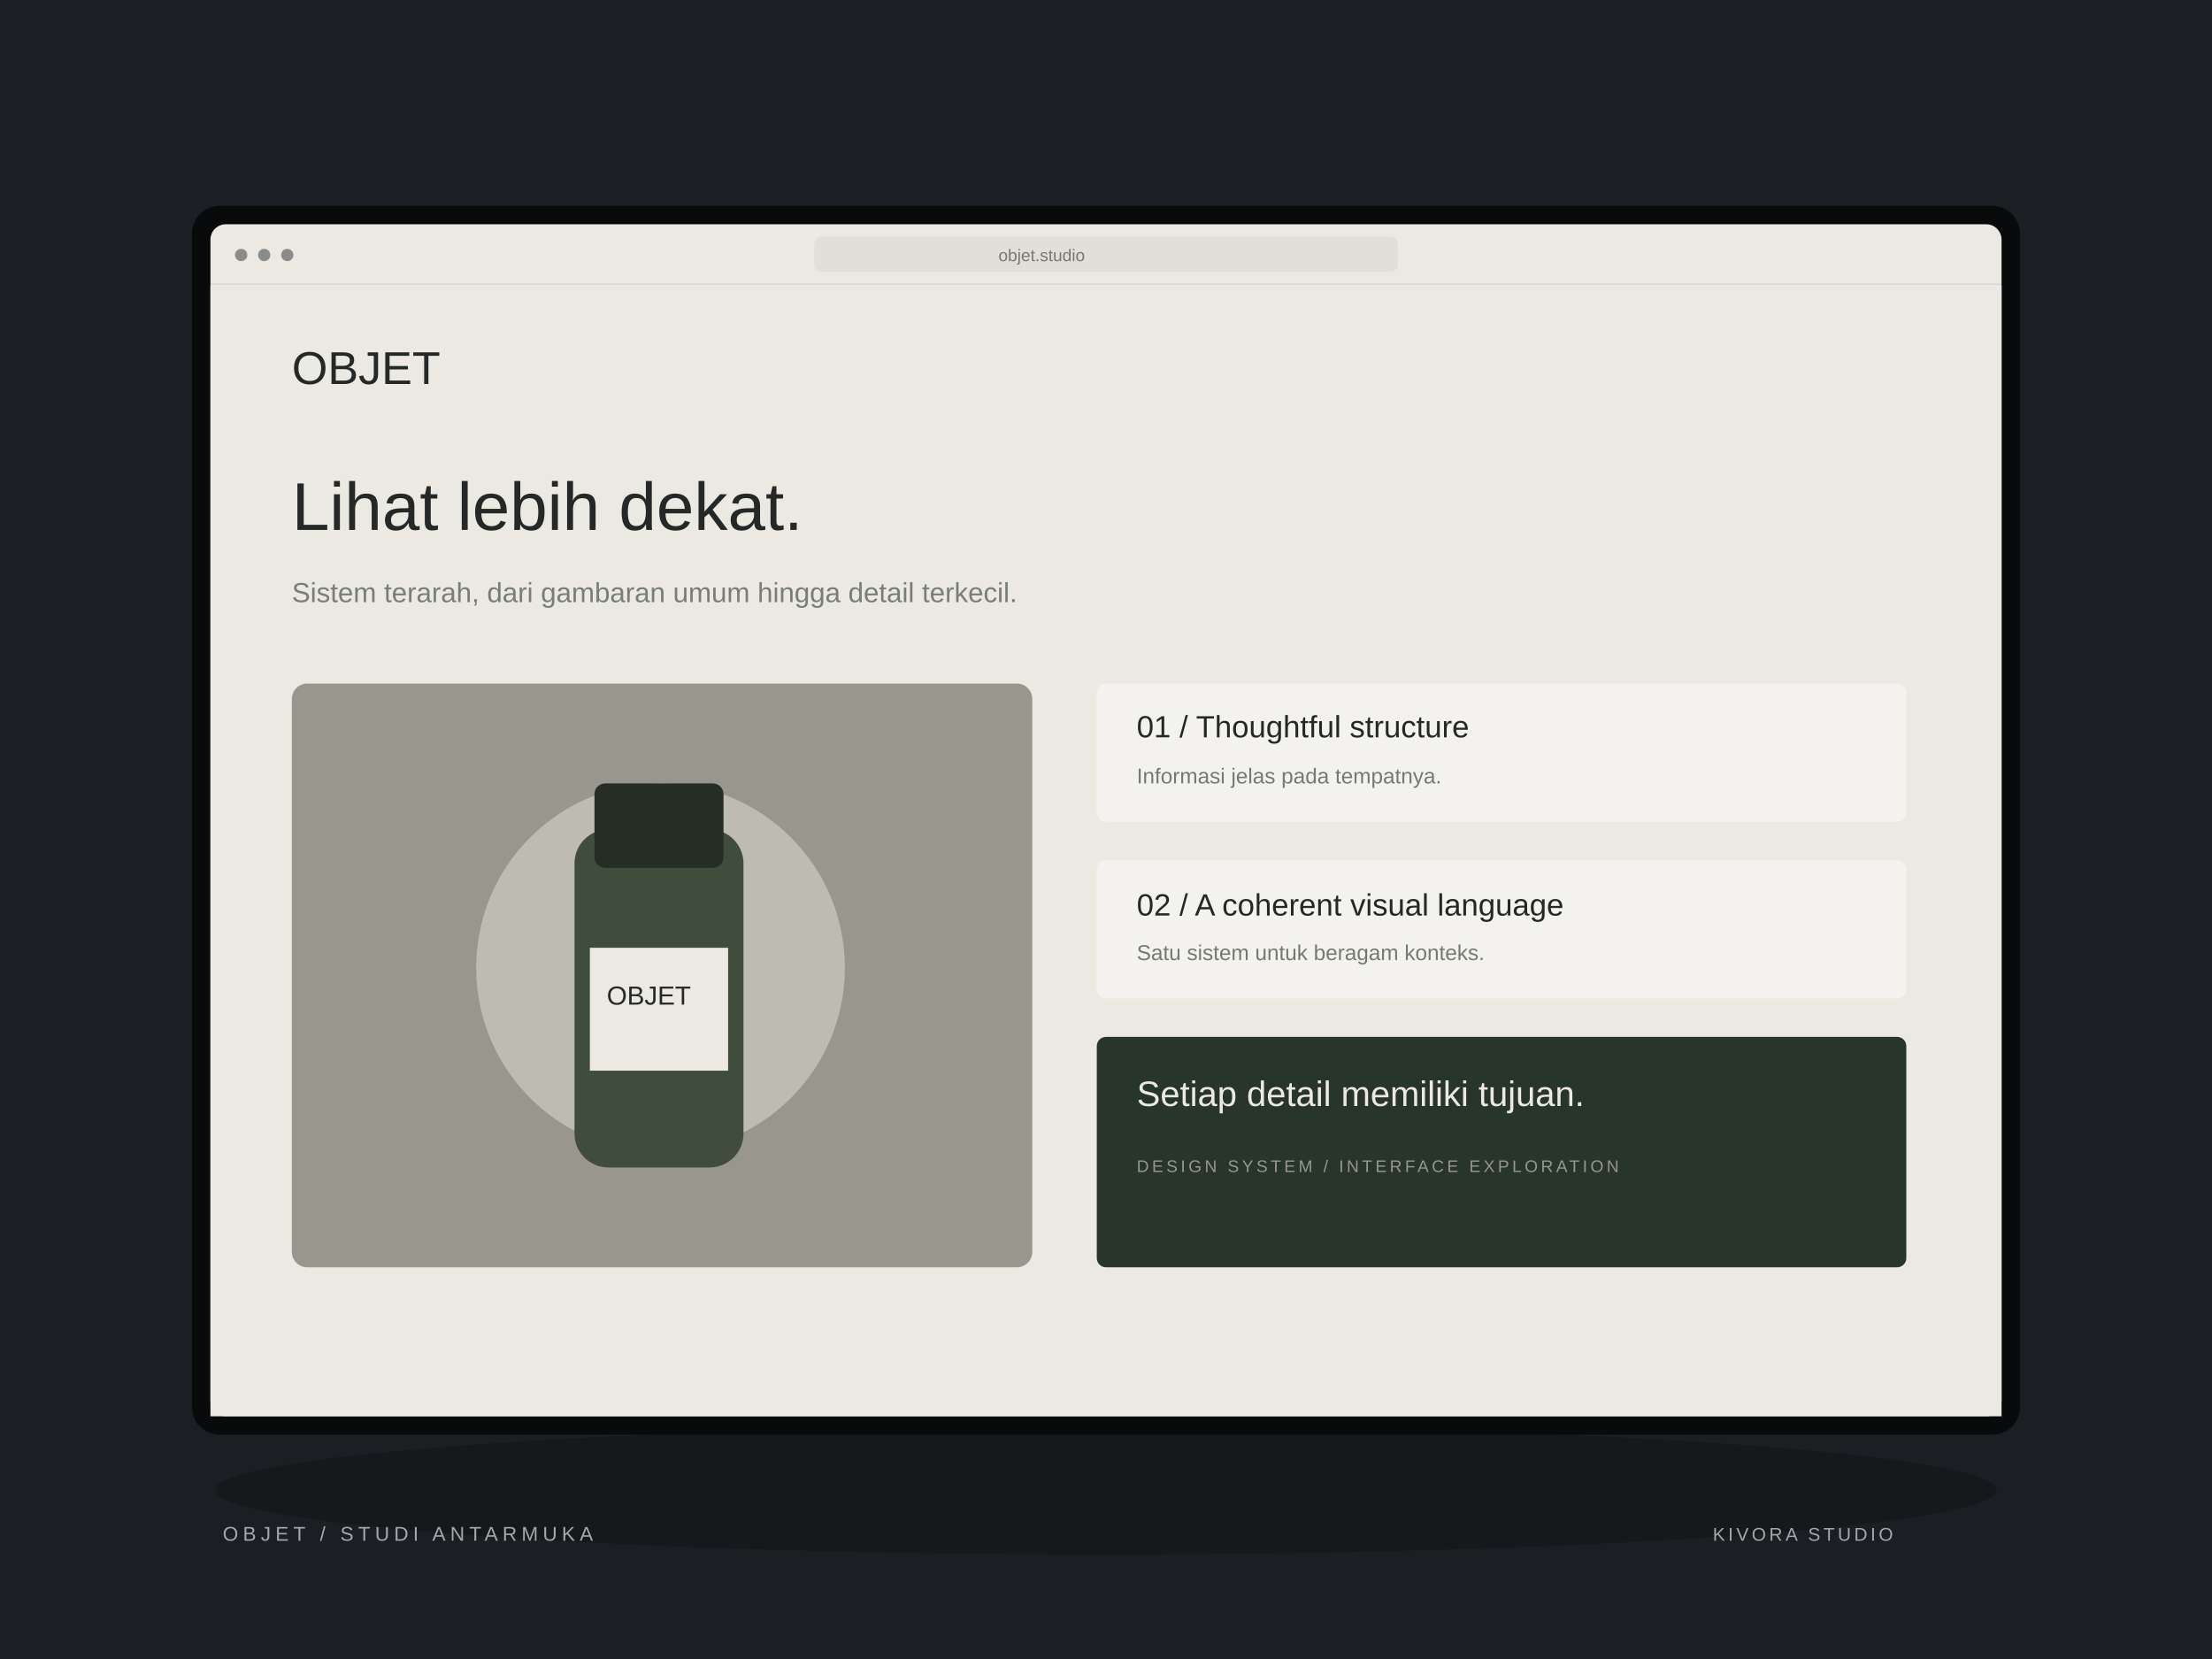
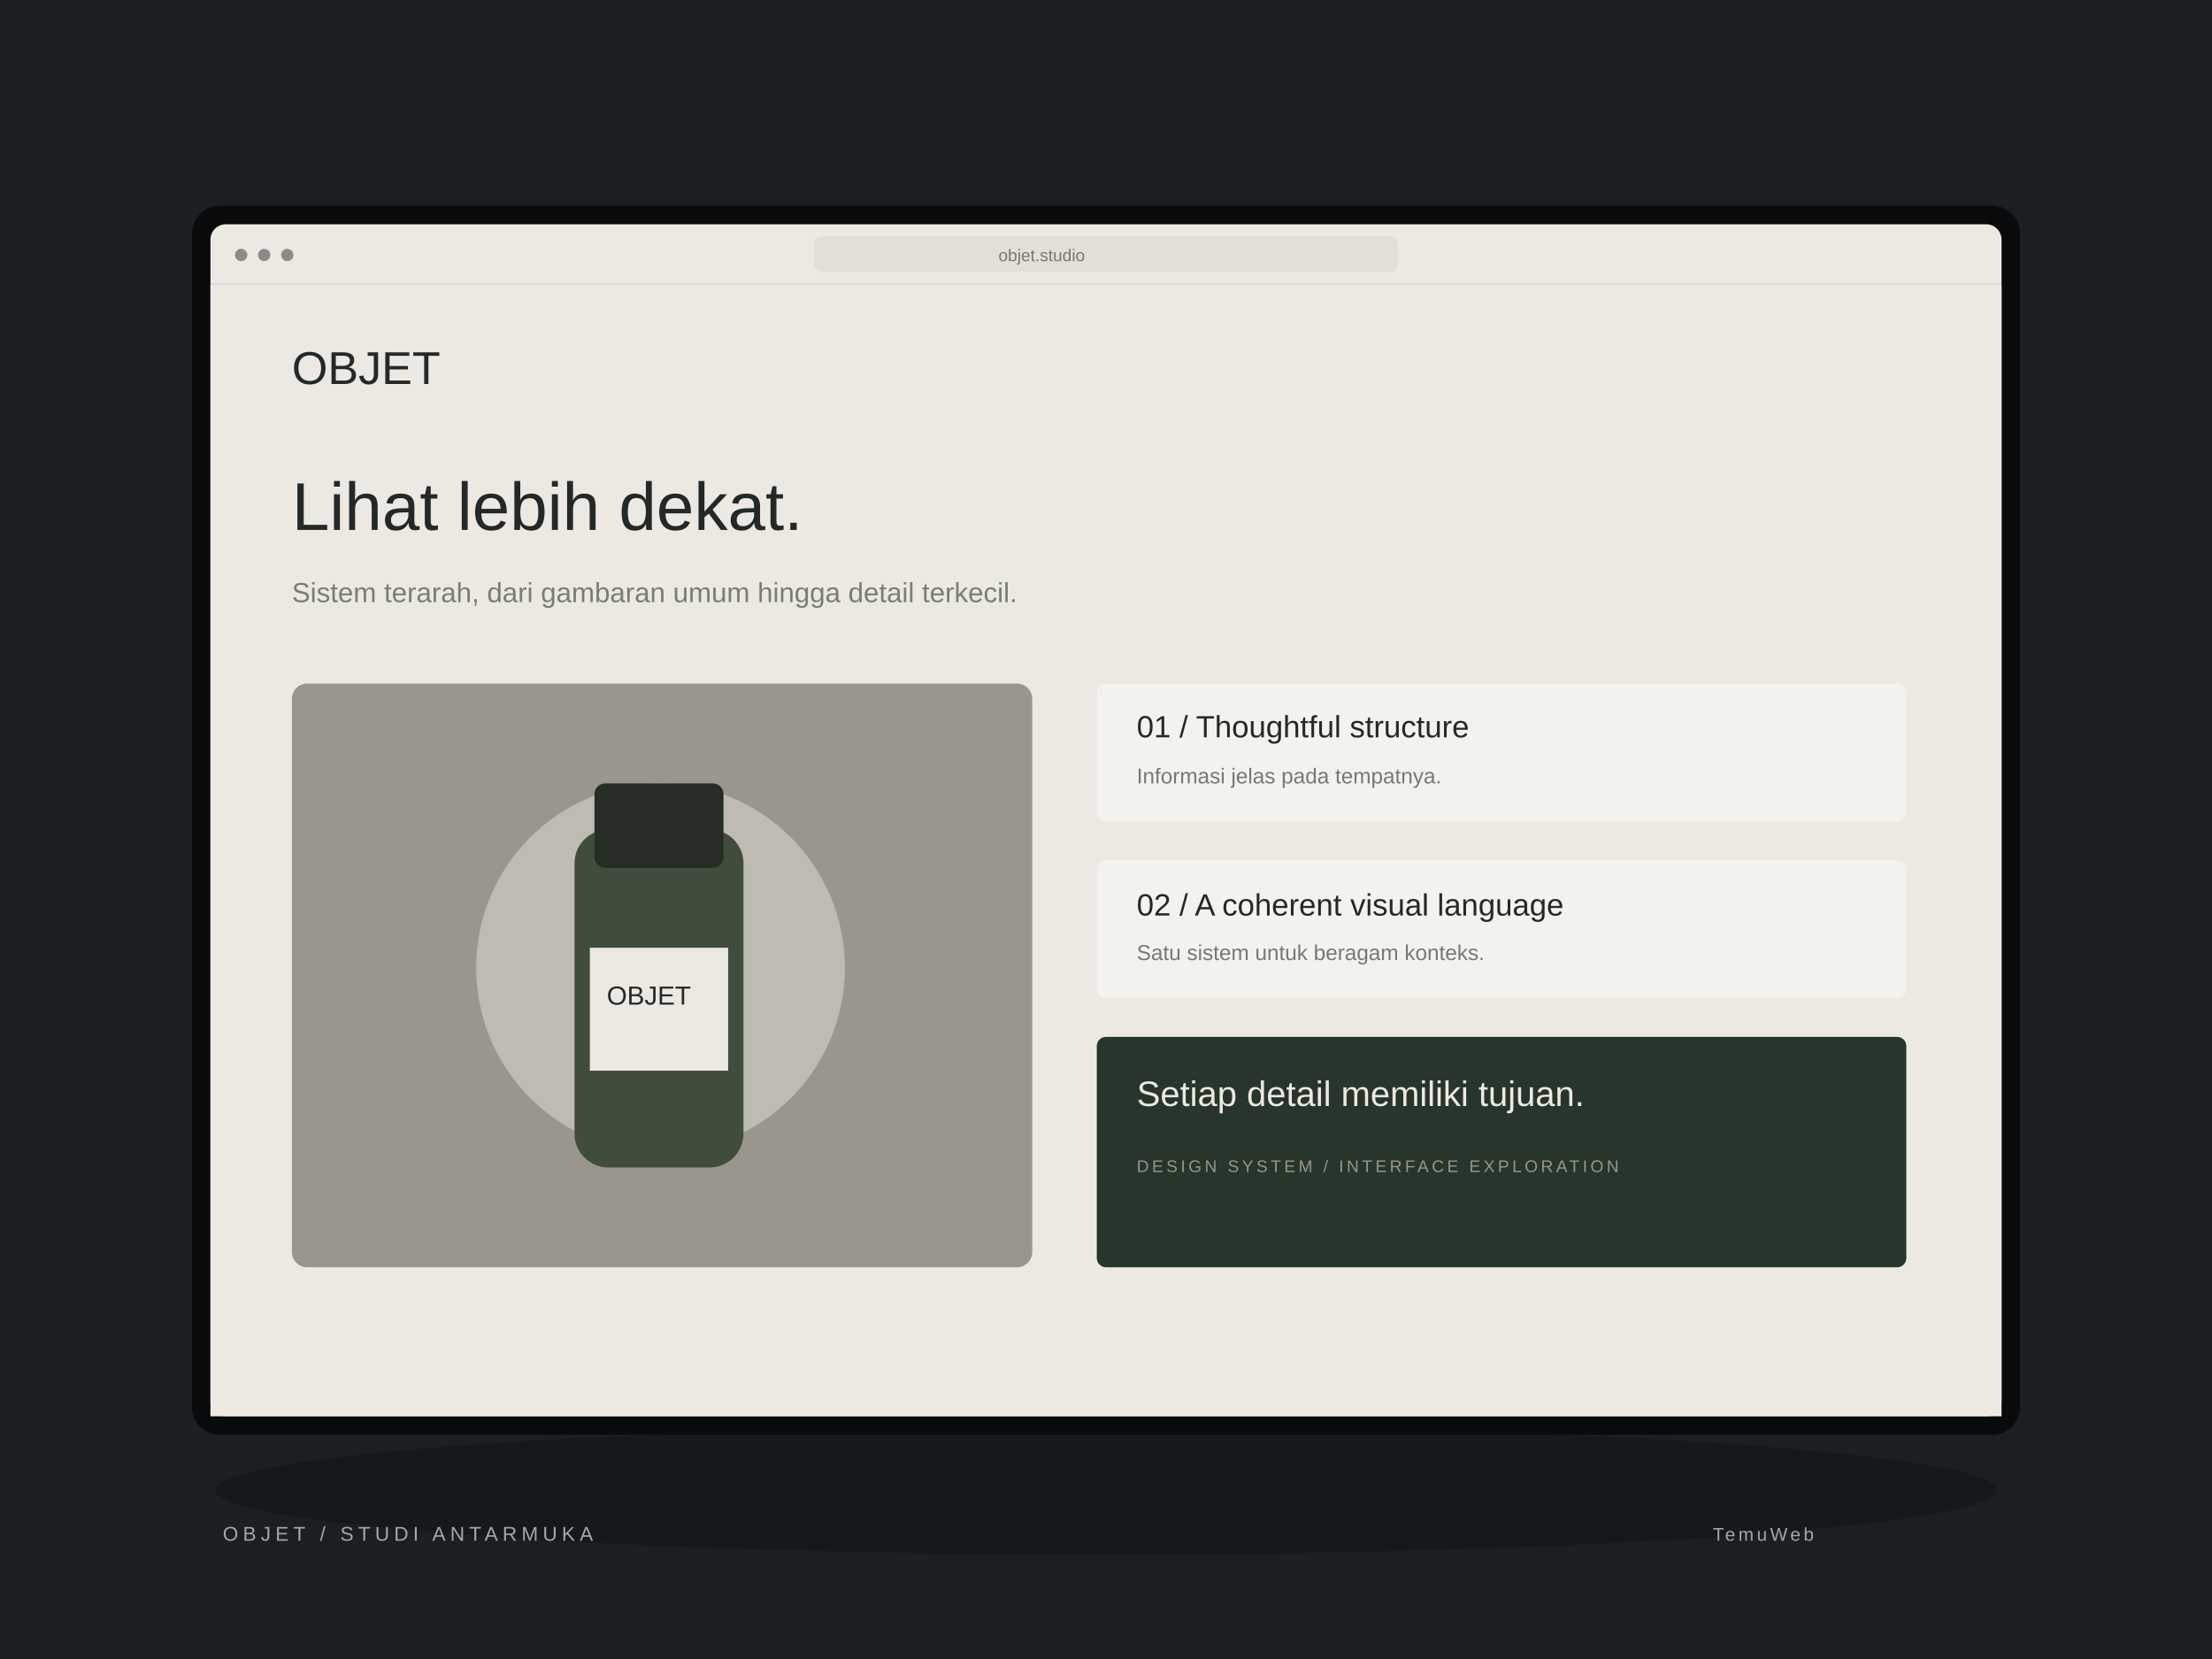
<svg xmlns="http://www.w3.org/2000/svg" width="1440" height="1080" viewBox="0 0 1440 1080">
  <rect width="1440" height="1080" fill="#1b1e22" />
  <ellipse cx="720" cy="970" rx="580" ry="42" fill="#000" opacity=".17" />
  <rect x="125" y="134" width="1190" height="800" rx="18" fill="#080a0c" />
  <rect x="137" y="146" width="1166" height="776" rx="10" fill="#ece9e3" />
  <path d="M137 185h1166" stroke="#aaa" stroke-opacity=".25" />
  <circle cx="157" cy="166" r="4" fill="#8a8c89" />
  <circle cx="172" cy="166" r="4" fill="#8a8c89" />
  <circle cx="187" cy="166" r="4" fill="#8a8c89" />
  <rect x="530" y="154" width="380" height="23" rx="5" fill="#000" opacity=".045" />
  <text x="650" y="170" font-family="Arial,Helvetica,sans-serif" font-size="11" fill="#757972">objet.studio</text>
  <text x="186" y="246" font-family="Arial,Helvetica,sans-serif" font-size="30" fill="#262b27" letter-spacing="5">OBJET</text>
  <text x="890" y="244" font-family="Arial,Helvetica,sans-serif" font-size="13" fill="#242927">Belanja     Tentang kami     Jurnal</text>
  <text x="1190" y="244" font-family="Arial,Helvetica,sans-serif" font-size="14" fill="#242927">Tas (0)</text>
  <path d="M182 275h1074" stroke="#252b25" stroke-opacity=".2" />
  <text x="190" y="335" font-family="Arial,Helvetica,sans-serif" font-size="11" fill="#686f62" letter-spacing="3">KOLEKSI TERPILIH</text>
  <text x="190" y="435" font-size="62" fill="#282d26" font-family="Georgia,serif">Objek</text>
  <text x="190" y="505" font-size="43" fill="#282d26" font-family="Georgia,serif">Sederhana dan bermakna.</text>
  <text x="192" y="563" font-family="Arial,Helvetica,sans-serif" font-size="15" fill="#747b6d">Lebih ringkas. Dipilih dengan cermat. Untuk keseharian.</text>
  <rect x="192" y="605" width="170" height="46" fill="#2b342a" />
  <text x="220" y="634" font-family="Arial,Helvetica,sans-serif" font-size="14" fill="#fff">Lihat koleksi</text>
  <rect x="748" y="304" width="507" height="476" fill="#99968d" />
  <circle cx="1000" cy="544" r="175" fill="#ece9e3" opacity=".35" />
  <ellipse cx="1003" cy="711" rx="115" ry="18" fill="#000" opacity=".12" />
  <rect x="933" y="439" width="139" height="250" rx="30" fill="#444741" />
  <rect x="951" y="397" width="103" height="70" rx="8" fill="#30372c" />
  <rect x="943" y="529" width="119" height="104" fill="#ece9e3" />
  <text x="966" y="570" font-family="Arial,Helvetica,sans-serif" font-size="19" fill="#242927">OBJET</text>
  <text x="963" y="595" font-family="Arial,Helvetica,sans-serif" font-size="10" fill="#242927">ESSENTIAL / 01</text>
  <path d="M185 814h1070" stroke="#999" stroke-opacity=".3" />
  <text x="192" y="852" font-family="Arial,Helvetica,sans-serif" font-size="11" fill="#747b6d" letter-spacing="2">DESAIN TERARAH</text>
  <text x="620" y="852" font-family="Arial,Helvetica,sans-serif" font-size="11" fill="#747b6d" letter-spacing="2">UNTUK SETIAP HARI</text>
  <text x="1075" y="852" font-family="Arial,Helvetica,sans-serif" font-size="9" fill="#747b6d" letter-spacing="2">SEDERHANA, LEBIH BAIK</text>
  <rect x="137" y="186" width="1166" height="736" fill="#ece9e3" />
  <text x="190" y="250" font-family="Arial,Helvetica,sans-serif" font-size="30" fill="#242927">OBJET</text>
  <text x="190" y="345" font-family="Arial,Helvetica,sans-serif" font-size="44" fill="#242927">Lihat lebih dekat.</text>
  <text x="190" y="392" font-family="Arial,Helvetica,sans-serif" font-size="18" fill="#777e76">Sistem terarah, dari gambaran umum hingga detail terkecil.</text>
  <rect x="190" y="445" width="482" height="380" rx="10" fill="#99968d" />
  <circle cx="430" cy="630" r="120" fill="#ece9e3" opacity=".45" />
  <rect x="374" y="540" width="110" height="220" rx="22" fill="#404d3c" />
  <rect x="387" y="510" width="84" height="55" rx="7" fill="#252d25" />
  <rect x="384" y="617" width="90" height="80" fill="#ece9e3" />
  <text x="395" y="654" font-family="Arial,Helvetica,sans-serif" font-size="17" fill="#242927">OBJET</text>
  <rect x="714" y="445" width="527" height="90" rx="6" fill="#ffffff66" />
  <text x="740" y="480" font-family="Arial,Helvetica,sans-serif" font-size="20" fill="#242927">01 / Thoughtful structure</text>
  <text x="740" y="510" font-family="Arial,Helvetica,sans-serif" font-size="14" fill="#737b70">Informasi jelas pada tempatnya.</text>
  <rect x="714" y="560" width="527" height="90" rx="6" fill="#ffffff66" />
  <text x="740" y="596" font-family="Arial,Helvetica,sans-serif" font-size="20" fill="#242927">02 / A coherent visual language</text>
  <text x="740" y="625" font-family="Arial,Helvetica,sans-serif" font-size="14" fill="#737b70">Satu sistem untuk beragam konteks.</text>
  <rect x="714" y="675" width="527" height="150" rx="6" fill="#27352a" />
  <text x="740" y="720" font-family="Arial,Helvetica,sans-serif" font-size="23" fill="#ece9e3">Setiap detail memiliki tujuan.</text>
  <text x="740" y="763" font-family="Arial,Helvetica,sans-serif" font-size="11" fill="#99968d" letter-spacing="2">DESIGN SYSTEM / INTERFACE EXPLORATION</text>
  <text x="145" y="1003" font-family="Arial,Helvetica,sans-serif" font-size="13" fill="#a5a7ab" letter-spacing="3">OBJET / STUDI ANTARMUKA</text>
-   <text x="1115" y="1003" font-family="Arial,Helvetica,sans-serif" font-size="12" fill="#a5a7ab" letter-spacing="2">KIVORA STUDIO</text>
+   <text x="1115" y="1003" font-family="Arial,Helvetica,sans-serif" font-size="12" fill="#a5a7ab" letter-spacing="2">TemuWeb</text>
</svg>
